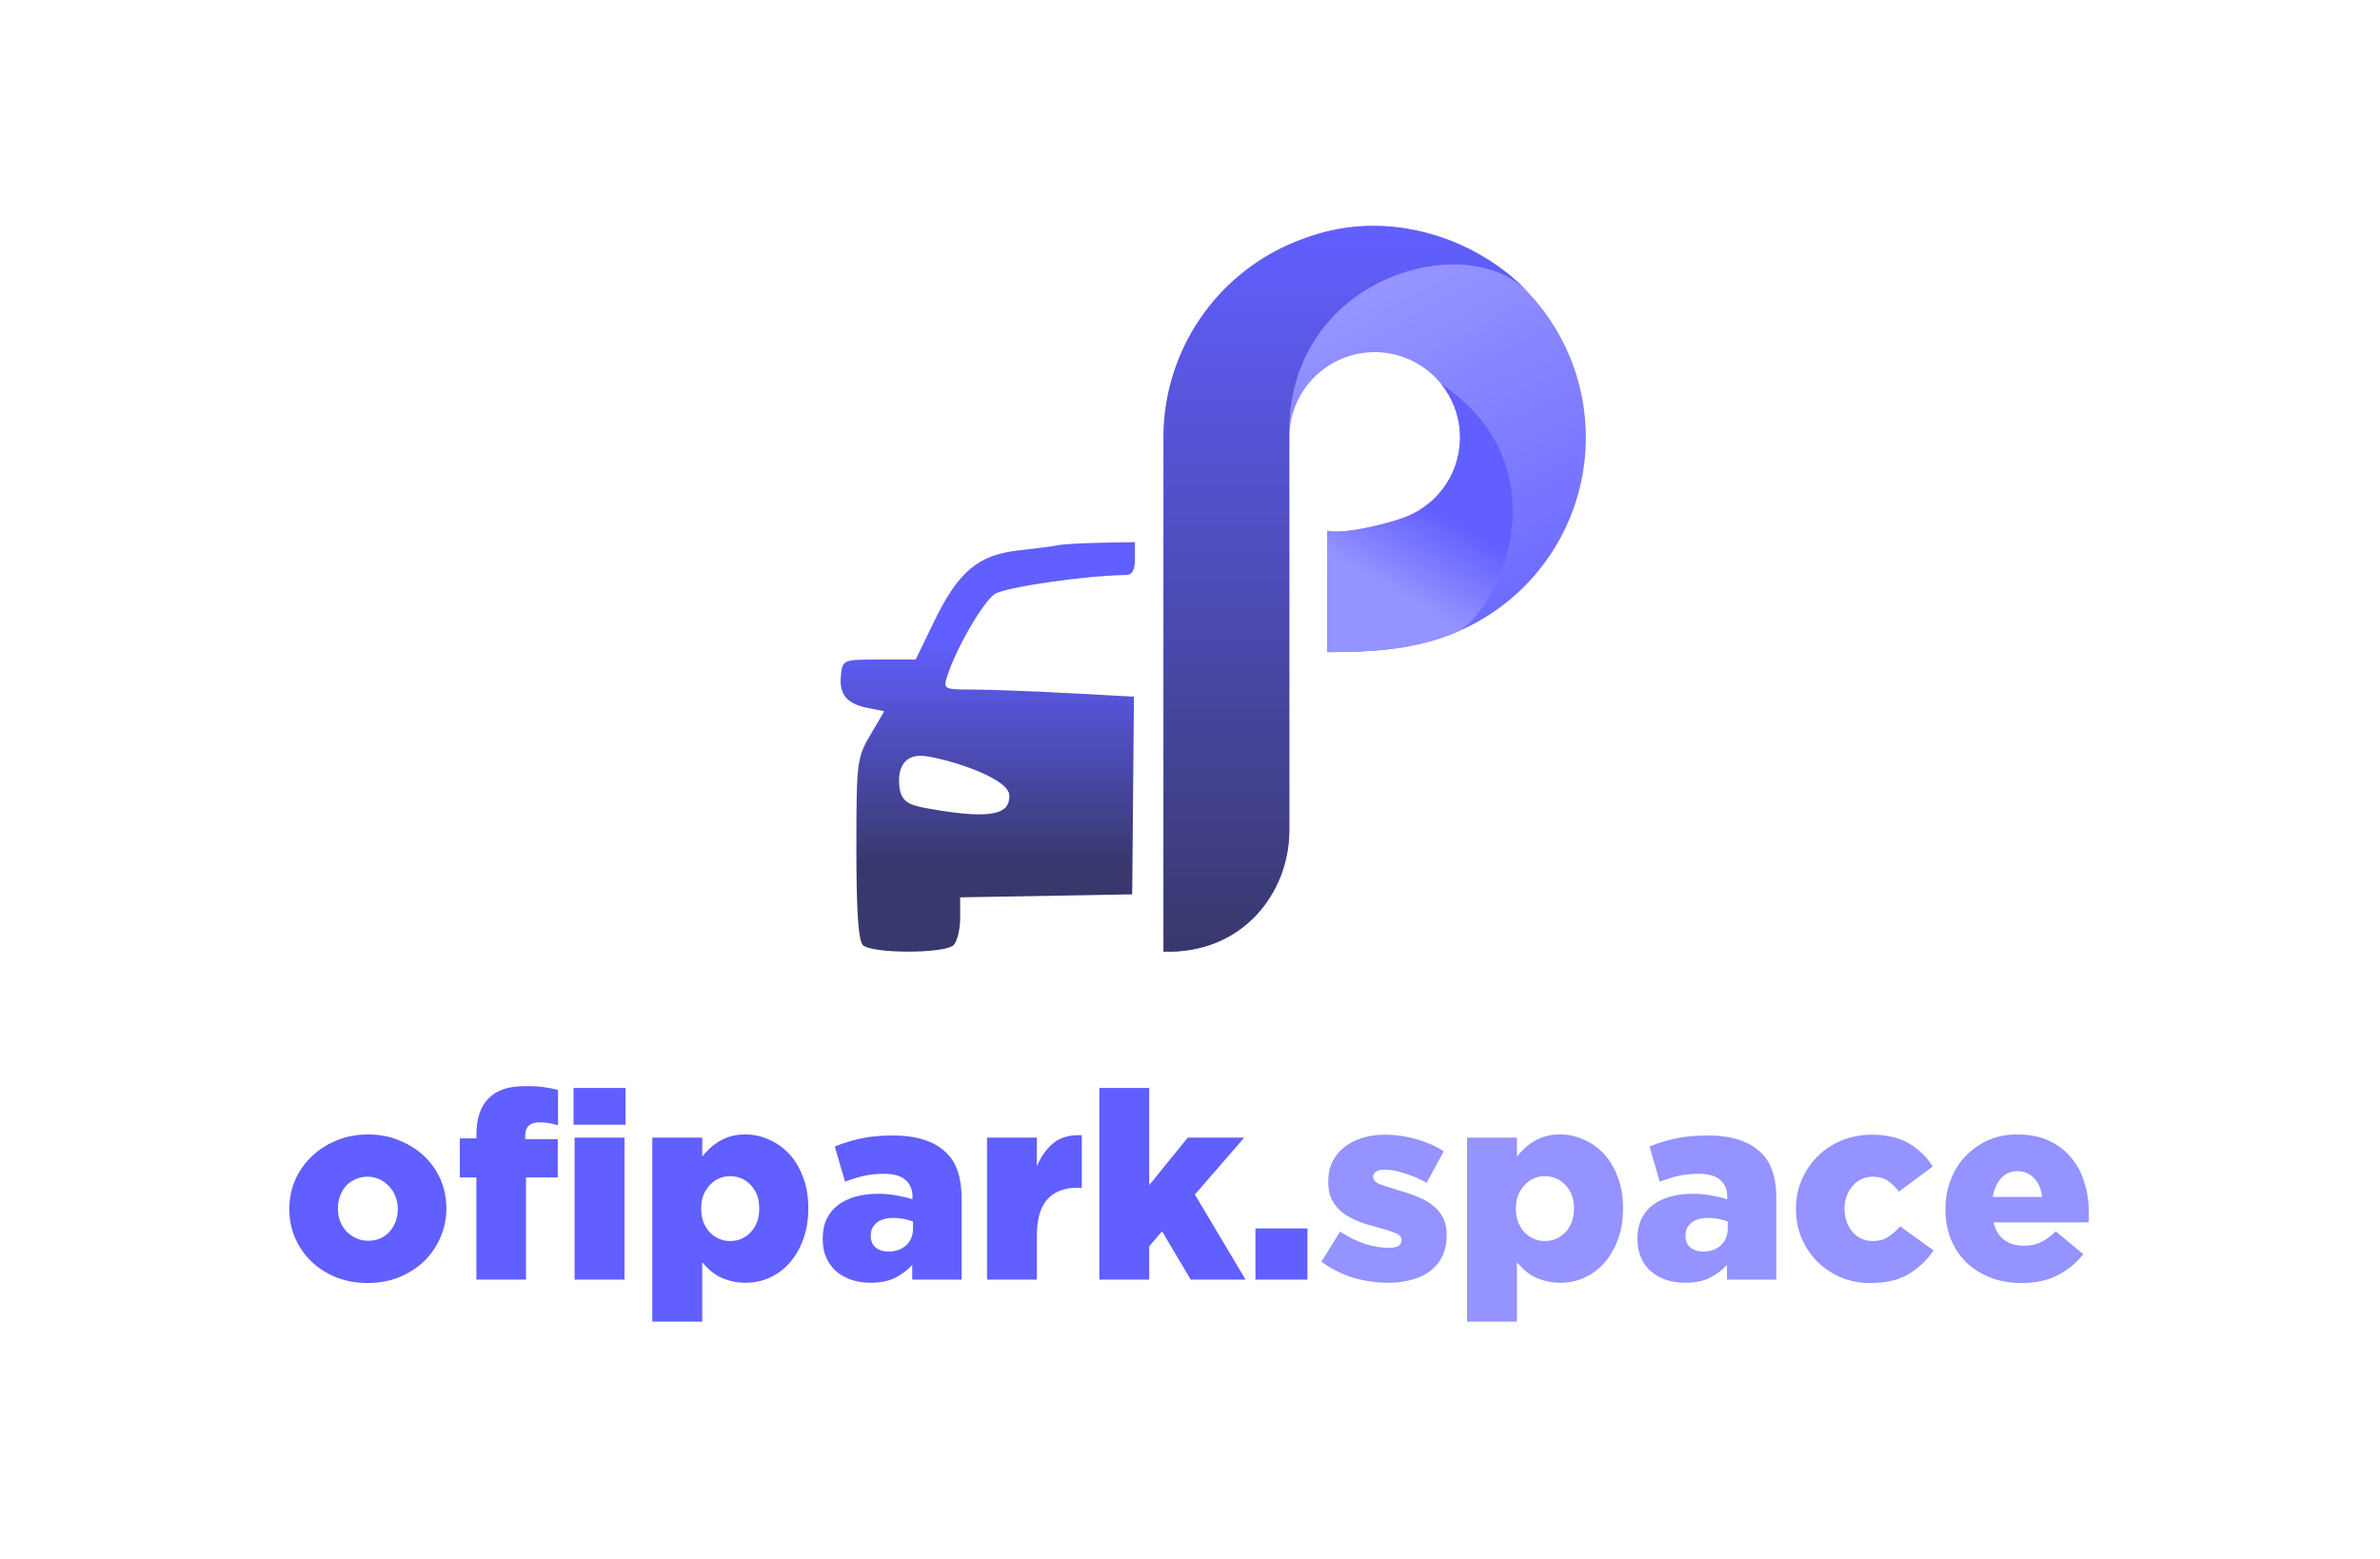
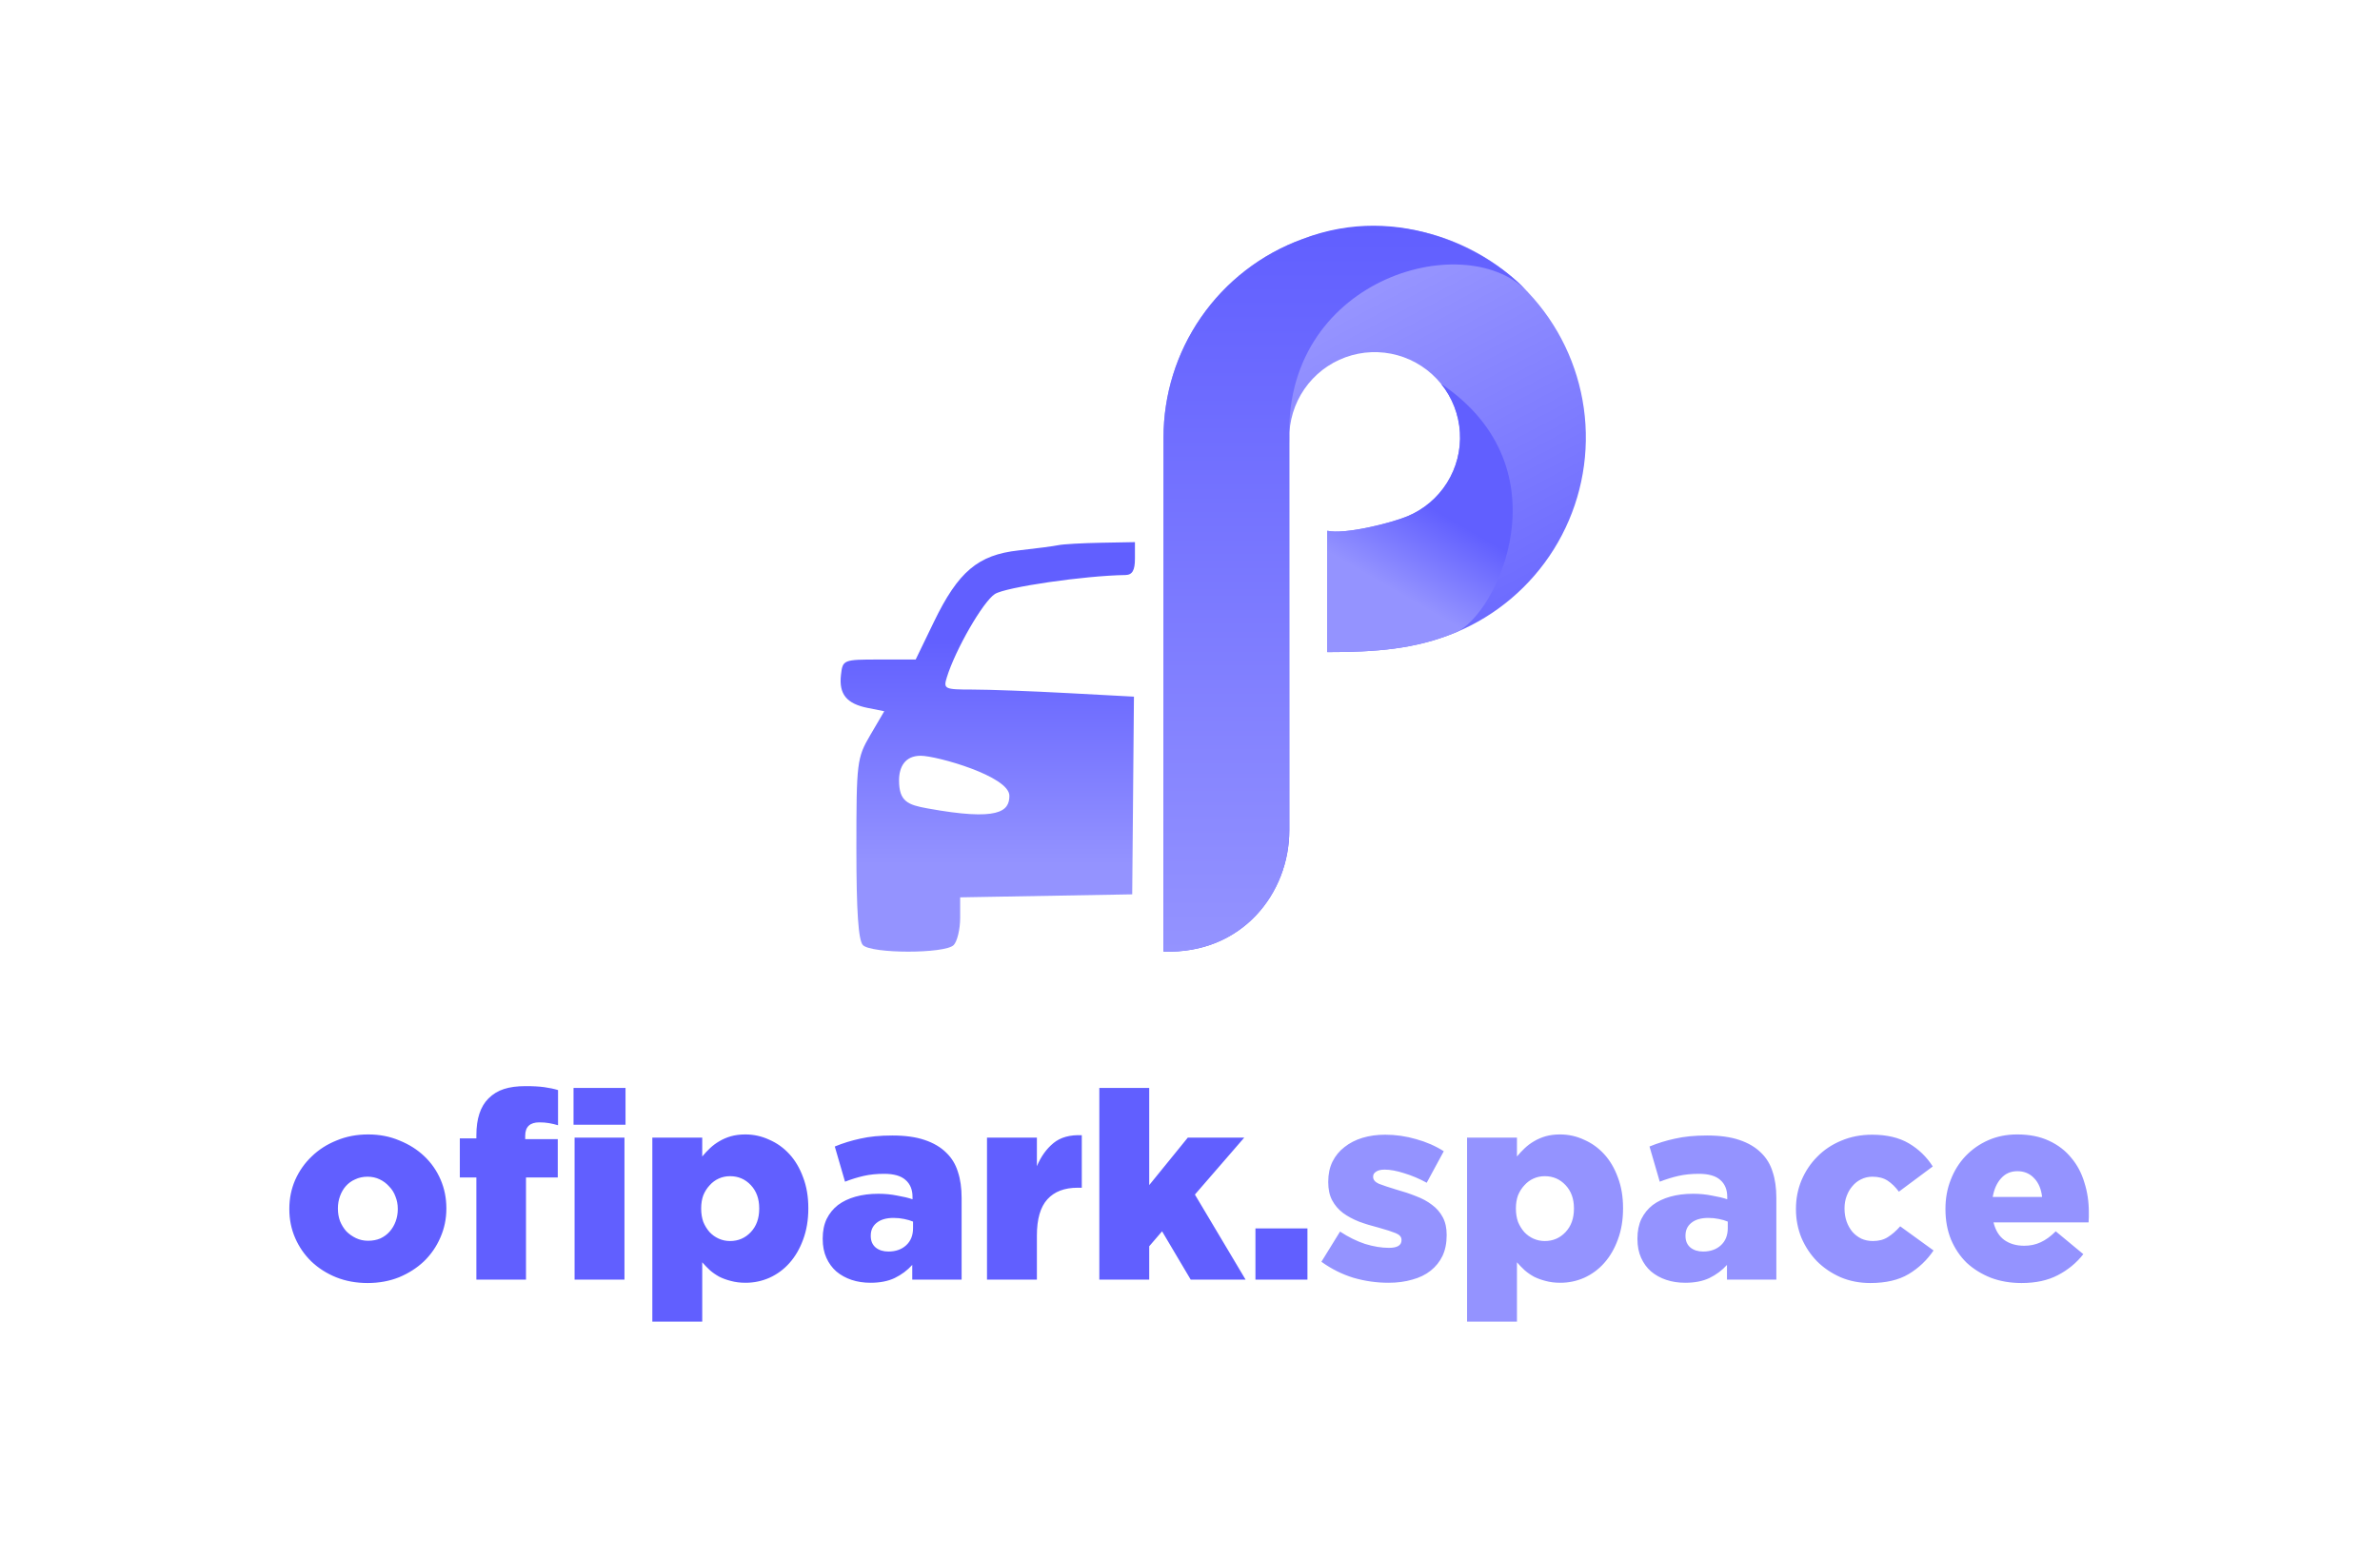
<svg xmlns="http://www.w3.org/2000/svg" width="490" height="321" viewBox="0 0 490 321" fill="none">
-   <path d="M265.442 90.368V171.013C265.442 183.831 255.809 196.511 239.547 195.957V90.088C239.547 81.282 242.221 72.678 247.224 65.418C252.358 57.968 259.689 52.305 268.194 49.219C276.699 46.133 285.955 45.777 294.672 48.201C303.389 50.625 311.132 55.708 316.823 62.742C322.514 69.776 325.869 78.41 326.42 87.441C326.971 96.472 324.691 105.449 319.897 113.123C315.104 120.796 308.035 126.783 299.678 130.249C291.32 133.715 283.105 134.289 273.272 134.289V109.303C276.836 110.124 286.377 107.723 289.756 106.322C293.134 104.921 295.991 102.501 297.929 99.4C299.867 96.298 300.789 92.668 300.566 89.018C300.343 85.367 298.987 81.877 296.687 79.034C294.386 76.191 291.256 74.136 287.732 73.156C284.209 72.176 280.467 72.32 277.029 73.568C273.591 74.815 270.628 77.104 268.553 80.116C266.477 83.127 265.384 86.711 265.442 90.368Z" fill="url(#paint0_linear_2348_813)" />
-   <path d="M299.683 130.25C308.04 126.784 322.733 96.582 296.692 79.035C298.992 81.878 300.348 85.368 300.571 89.019C300.794 92.669 299.872 96.299 297.934 99.4C295.996 102.502 293.139 104.922 289.761 106.323C286.382 107.724 276.842 110.125 273.277 109.304V134.289C283.11 134.289 291.325 133.716 299.683 130.25Z" fill="url(#paint1_linear_2348_813)" />
-   <path d="M265.442 90.369V171.014C265.442 183.832 255.809 196.512 239.547 195.959V90.09C239.547 81.284 242.221 72.679 247.224 65.419C252.358 57.969 259.689 52.306 268.194 49.22C288.244 41.463 307.098 51.799 314.824 60.432C302.535 46.702 264.871 56.743 265.432 89.617C265.414 88.035 265.549 93.91 265.442 90.09C265.438 89.932 265.434 89.774 265.432 89.617C265.433 89.781 265.437 90.026 265.442 90.369Z" fill="url(#paint2_linear_2348_813)" />
-   <path fill-rule="evenodd" clip-rule="evenodd" d="M233.665 115.014C233.665 117.467 233.128 118.395 231.697 118.417C223.268 118.54 206.983 120.915 204.816 122.335C202.363 123.942 196.719 133.736 194.94 139.473C194.193 141.882 194.448 142.003 200.24 142.003C203.585 142.003 212.428 142.331 219.891 142.733L233.459 143.462L233.103 184.174L197.68 184.793V189.037C197.68 191.371 197.074 193.89 196.331 194.632C194.54 196.423 179.455 196.423 177.663 194.632C176.723 193.692 176.314 187.669 176.314 174.77C176.314 156.954 176.422 156.073 179.183 151.362L182.052 146.468L178.645 145.787C174.284 144.914 172.687 142.939 173.141 138.978C173.497 135.866 173.617 135.818 181.013 135.818H188.522L192.257 128.098C197.283 117.709 201.352 114.268 209.707 113.346C213.297 112.95 216.993 112.464 217.922 112.263C218.849 112.064 222.772 111.842 226.637 111.77L233.665 111.64V115.014ZM189.552 155.635C186.271 155.636 185.098 157.999 185.098 160.714C185.098 165.076 186.944 165.743 190.9 166.465C205.611 169.147 207.815 167.095 207.815 163.877C207.815 159.852 192.833 155.635 189.552 155.635Z" fill="url(#paint3_linear_2348_813)" />
+   <path d="M265.442 90.368V171.013C265.442 183.831 255.809 196.511 239.547 195.957V90.088C239.547 81.282 242.221 72.678 247.224 65.418C252.358 57.968 259.689 52.305 268.194 49.219C276.699 46.133 285.955 45.777 294.672 48.201C303.389 50.625 311.132 55.708 316.823 62.742C322.514 69.776 325.869 78.41 326.42 87.441C326.971 96.472 324.691 105.449 319.897 113.123C315.104 120.796 308.035 126.783 299.678 130.249C291.32 133.715 283.105 134.289 273.272 134.289V109.303C276.836 110.124 286.377 107.723 289.756 106.322C293.134 104.921 295.991 102.501 297.929 99.4C299.867 96.298 300.789 92.668 300.566 89.018C300.343 85.367 298.987 81.877 296.687 79.034C294.386 76.191 291.256 74.136 287.732 73.156C284.209 72.176 280.467 72.32 277.029 73.568C273.591 74.815 270.628 77.104 268.553 80.116C266.477 83.127 265.384 86.711 265.442 90.368Z" fill="url(#paint0_linear_45_9)" />
+   <path d="M299.683 130.25C308.04 126.784 322.733 96.582 296.692 79.035C298.992 81.878 300.348 85.368 300.571 89.019C300.794 92.669 299.872 96.299 297.934 99.4C295.996 102.502 293.139 104.922 289.761 106.323C286.382 107.724 276.842 110.125 273.277 109.304V134.289C283.11 134.289 291.325 133.716 299.683 130.25Z" fill="url(#paint1_linear_45_9)" />
+   <path d="M265.442 90.369V171.014C265.442 183.832 255.809 196.512 239.547 195.959V90.09C239.547 81.284 242.221 72.679 247.224 65.419C252.358 57.969 259.689 52.306 268.194 49.22C288.244 41.463 307.098 51.799 314.824 60.432C302.535 46.702 264.871 56.743 265.432 89.617C265.414 88.035 265.549 93.91 265.442 90.09C265.438 89.932 265.434 89.774 265.432 89.617C265.433 89.781 265.437 90.026 265.442 90.369Z" fill="url(#paint2_linear_45_9)" />
+   <path fill-rule="evenodd" clip-rule="evenodd" d="M233.665 115.014C233.665 117.467 233.128 118.395 231.697 118.417C223.268 118.54 206.983 120.915 204.816 122.335C202.363 123.942 196.719 133.736 194.94 139.473C194.193 141.882 194.448 142.003 200.24 142.003C203.585 142.003 212.428 142.331 219.891 142.733L233.459 143.462L233.103 184.174L197.68 184.793V189.037C197.68 191.371 197.074 193.89 196.331 194.632C194.54 196.423 179.455 196.423 177.663 194.632C176.723 193.692 176.314 187.669 176.314 174.77C176.314 156.954 176.422 156.073 179.183 151.362L182.052 146.468L178.645 145.787C174.284 144.914 172.687 142.939 173.141 138.978C173.497 135.866 173.617 135.818 181.013 135.818H188.522L192.257 128.098C197.283 117.709 201.352 114.268 209.707 113.346C213.297 112.95 216.993 112.464 217.922 112.263C218.849 112.064 222.772 111.842 226.637 111.77L233.665 111.64V115.014ZM189.552 155.635C186.271 155.636 185.098 157.999 185.098 160.714C185.098 165.076 186.944 165.743 190.9 166.465C205.611 169.147 207.815 167.095 207.815 163.877C207.815 159.852 192.833 155.635 189.552 155.635Z" fill="url(#paint3_linear_45_9)" />
  <path d="M75.787 255.513C76.724 255.513 77.572 255.351 78.328 255.026C79.085 254.666 79.716 254.197 80.221 253.621C80.761 253.008 81.176 252.305 81.464 251.512C81.752 250.719 81.897 249.89 81.897 249.025V248.917C81.897 248.016 81.734 247.169 81.41 246.376C81.122 245.583 80.689 244.898 80.112 244.322C79.572 243.709 78.923 243.222 78.166 242.862C77.409 242.501 76.58 242.321 75.679 242.321C74.742 242.321 73.895 242.501 73.138 242.862C72.381 243.186 71.733 243.655 71.192 244.268C70.687 244.844 70.291 245.529 70.002 246.322C69.714 247.115 69.57 247.944 69.57 248.809V248.917C69.57 249.818 69.714 250.665 70.002 251.458C70.327 252.251 70.759 252.954 71.3 253.567C71.877 254.143 72.543 254.612 73.3 254.972C74.057 255.333 74.886 255.513 75.787 255.513ZM75.679 264.217C73.336 264.217 71.174 263.821 69.191 263.028C67.245 262.235 65.551 261.154 64.109 259.784C62.668 258.378 61.55 256.757 60.757 254.918C59.964 253.08 59.568 251.116 59.568 249.025V248.917C59.568 246.827 59.964 244.862 60.757 243.024C61.586 241.15 62.722 239.528 64.163 238.158C65.605 236.753 67.317 235.653 69.299 234.86C71.282 234.031 73.445 233.617 75.787 233.617C78.13 233.617 80.275 234.031 82.221 234.86C84.203 235.653 85.915 236.735 87.357 238.104C88.799 239.474 89.916 241.078 90.709 242.916C91.502 244.754 91.899 246.719 91.899 248.809V248.917C91.899 251.008 91.484 252.99 90.655 254.864C89.862 256.702 88.745 258.324 87.303 259.73C85.861 261.1 84.149 262.199 82.167 263.028C80.185 263.821 78.022 264.217 75.679 264.217ZM118.296 234.266H128.568V263.515H118.296V234.266ZM98.076 233.779C98.076 230.391 98.904 227.868 100.563 226.21C101.464 225.309 102.527 224.66 103.752 224.264C104.978 223.867 106.456 223.669 108.186 223.669C109.772 223.669 111.069 223.741 112.078 223.885C113.124 224.029 114.061 224.228 114.89 224.48V231.725C114.277 231.544 113.664 231.4 113.051 231.292C112.439 231.184 111.772 231.13 111.051 231.13C109.105 231.13 108.132 232.049 108.132 233.887V234.59H114.836V242.483H108.294V263.515H98.076V242.483H94.669V234.428H98.076V233.779ZM118.08 224.047H128.784V231.616H118.08V224.047ZM150.308 255.567C152.002 255.567 153.425 254.954 154.579 253.729C155.732 252.503 156.309 250.9 156.309 248.917V248.809C156.309 246.863 155.732 245.277 154.579 244.051C153.425 242.826 152.002 242.213 150.308 242.213C149.479 242.213 148.704 242.375 147.983 242.7C147.262 243.024 146.631 243.493 146.091 244.105C145.55 244.682 145.117 245.367 144.793 246.16C144.505 246.953 144.36 247.836 144.36 248.809V248.917C144.36 249.89 144.505 250.791 144.793 251.62C145.117 252.413 145.55 253.116 146.091 253.729C146.631 254.306 147.262 254.756 147.983 255.081C148.704 255.405 149.479 255.567 150.308 255.567ZM134.304 234.266H144.577V238.158C145.081 237.546 145.622 236.969 146.199 236.428C146.775 235.888 147.406 235.419 148.091 235.022C148.812 234.59 149.605 234.248 150.47 233.995C151.371 233.743 152.362 233.617 153.443 233.617C155.173 233.617 156.813 233.977 158.363 234.698C159.949 235.383 161.337 236.374 162.526 237.672C163.716 238.969 164.653 240.555 165.338 242.429C166.059 244.304 166.419 246.412 166.419 248.755V248.863C166.419 251.242 166.059 253.387 165.338 255.297C164.653 257.171 163.716 258.775 162.526 260.109C161.373 261.406 160.003 262.415 158.417 263.136C156.867 263.821 155.228 264.163 153.497 264.163C152.38 264.163 151.371 264.037 150.47 263.785C149.605 263.569 148.812 263.28 148.091 262.92C147.37 262.523 146.721 262.073 146.145 261.568C145.568 261.028 145.045 260.487 144.577 259.946V272.165H134.304V234.266ZM182.897 257.73C184.411 257.73 185.636 257.297 186.573 256.432C187.51 255.567 187.979 254.396 187.979 252.918V251.566C187.474 251.35 186.862 251.17 186.141 251.026C185.456 250.882 184.735 250.809 183.978 250.809C182.464 250.809 181.293 251.152 180.464 251.837C179.671 252.485 179.275 253.35 179.275 254.432V254.54C179.275 255.549 179.617 256.342 180.302 256.919C180.987 257.459 181.852 257.73 182.897 257.73ZM179.22 264.163C177.815 264.163 176.517 263.965 175.328 263.569C174.138 263.172 173.093 262.596 172.192 261.839C171.327 261.082 170.642 260.145 170.138 259.027C169.633 257.91 169.381 256.612 169.381 255.135V255.026C169.381 253.513 169.651 252.179 170.192 251.026C170.768 249.872 171.543 248.917 172.516 248.16C173.526 247.403 174.733 246.827 176.139 246.43C177.544 246.034 179.112 245.835 180.842 245.835C182.212 245.835 183.51 245.962 184.735 246.214C185.997 246.43 187.042 246.682 187.871 246.971V246.484C187.871 244.97 187.384 243.799 186.411 242.97C185.474 242.141 184.014 241.727 182.032 241.727C180.482 241.727 179.076 241.871 177.815 242.159C176.553 242.447 175.274 242.844 173.976 243.348L171.868 236.104C173.526 235.419 175.274 234.878 177.112 234.482C178.986 234.049 181.185 233.833 183.708 233.833C186.339 233.833 188.556 234.139 190.358 234.752C192.196 235.365 193.692 236.248 194.845 237.401C195.963 238.483 196.755 239.798 197.224 241.348C197.729 242.862 197.981 244.646 197.981 246.7V263.515H187.817V260.487C186.808 261.604 185.6 262.505 184.194 263.19C182.825 263.839 181.167 264.163 179.22 264.163ZM203.205 234.266H213.478V240.159C214.307 238.176 215.442 236.59 216.884 235.401C218.326 234.212 220.272 233.671 222.723 233.779V244.592H221.858C219.154 244.592 217.082 245.385 215.64 246.971C214.199 248.557 213.478 251.044 213.478 254.432V263.515H203.205V234.266ZM226.331 224.047H236.603V244.051L244.551 234.266H256.175L246.01 245.998L256.445 263.515H245.145L239.252 253.567L236.603 256.648V263.515H226.331V224.047ZM258.474 252.972H269.179V263.515H258.474V252.972Z" fill="#615FFF" />
  <path d="M285.895 264.163C283.408 264.163 280.993 263.821 278.65 263.136C276.307 262.415 274.109 261.316 272.054 259.838L275.893 253.621C277.587 254.738 279.299 255.585 281.029 256.162C282.795 256.702 284.435 256.973 285.949 256.973C287.679 256.973 288.544 256.45 288.544 255.405V255.297C288.544 254.72 288.148 254.27 287.355 253.945C286.562 253.621 285.39 253.242 283.84 252.81C282.399 252.449 281.047 252.035 279.786 251.566C278.524 251.062 277.425 250.467 276.488 249.782C275.551 249.061 274.812 248.196 274.271 247.187C273.73 246.178 273.46 244.934 273.46 243.457V243.348C273.46 241.799 273.748 240.429 274.325 239.24C274.938 238.014 275.767 237.005 276.812 236.212C277.857 235.383 279.083 234.752 280.488 234.32C281.93 233.887 283.498 233.671 285.192 233.671C287.355 233.671 289.481 233.977 291.572 234.59C293.662 235.167 295.555 235.996 297.249 237.077L293.734 243.565C292.221 242.736 290.689 242.087 289.139 241.618C287.589 241.114 286.237 240.861 285.084 240.861C284.291 240.861 283.696 241.006 283.3 241.294C282.903 241.546 282.705 241.871 282.705 242.267V242.375C282.705 242.952 283.102 243.421 283.895 243.781C284.724 244.105 285.913 244.502 287.463 244.97C288.905 245.367 290.256 245.817 291.518 246.322C292.779 246.791 293.879 247.385 294.816 248.106C295.753 248.791 296.492 249.638 297.032 250.647C297.573 251.656 297.843 252.864 297.843 254.27V254.378C297.843 256 297.555 257.423 296.978 258.649C296.402 259.838 295.591 260.847 294.545 261.676C293.5 262.505 292.239 263.118 290.761 263.515C289.283 263.947 287.661 264.163 285.895 264.163ZM318.046 255.567C319.74 255.567 321.164 254.954 322.317 253.729C323.47 252.503 324.047 250.9 324.047 248.917V248.809C324.047 246.863 323.47 245.277 322.317 244.051C321.164 242.826 319.74 242.213 318.046 242.213C317.217 242.213 316.442 242.375 315.721 242.7C315 243.024 314.369 243.493 313.829 244.105C313.288 244.682 312.856 245.367 312.531 246.16C312.243 246.953 312.099 247.836 312.099 248.809V248.917C312.099 249.89 312.243 250.791 312.531 251.62C312.856 252.413 313.288 253.116 313.829 253.729C314.369 254.306 315 254.756 315.721 255.081C316.442 255.405 317.217 255.567 318.046 255.567ZM302.043 234.266H312.315V238.158C312.82 237.546 313.36 236.969 313.937 236.428C314.514 235.888 315.144 235.419 315.829 235.022C316.55 234.59 317.343 234.248 318.208 233.995C319.109 233.743 320.1 233.617 321.182 233.617C322.912 233.617 324.552 233.977 326.101 234.698C327.687 235.383 329.075 236.374 330.264 237.672C331.454 238.969 332.391 240.555 333.076 242.429C333.797 244.304 334.157 246.412 334.157 248.755V248.863C334.157 251.242 333.797 253.387 333.076 255.297C332.391 257.171 331.454 258.775 330.264 260.109C329.111 261.406 327.741 262.415 326.155 263.136C324.606 263.821 322.966 264.163 321.236 264.163C320.118 264.163 319.109 264.037 318.208 263.785C317.343 263.569 316.55 263.28 315.829 262.92C315.108 262.523 314.459 262.073 313.883 261.568C313.306 261.028 312.783 260.487 312.315 259.946V272.165H302.043V234.266ZM350.635 257.73C352.149 257.73 353.374 257.297 354.311 256.432C355.249 255.567 355.717 254.396 355.717 252.918V251.566C355.213 251.35 354.6 251.17 353.879 251.026C353.194 250.882 352.473 250.809 351.716 250.809C350.202 250.809 349.031 251.152 348.202 251.837C347.409 252.485 347.013 253.35 347.013 254.432V254.54C347.013 255.549 347.355 256.342 348.04 256.919C348.725 257.459 349.59 257.73 350.635 257.73ZM346.959 264.163C345.553 264.163 344.255 263.965 343.066 263.569C341.877 263.172 340.831 262.596 339.93 261.839C339.065 261.082 338.38 260.145 337.876 259.027C337.371 257.91 337.119 256.612 337.119 255.135V255.026C337.119 253.513 337.389 252.179 337.93 251.026C338.506 249.872 339.281 248.917 340.255 248.16C341.264 247.403 342.471 246.827 343.877 246.43C345.283 246.034 346.85 245.835 348.581 245.835C349.95 245.835 351.248 245.962 352.473 246.214C353.735 246.43 354.78 246.682 355.609 246.971V246.484C355.609 244.97 355.122 243.799 354.149 242.97C353.212 242.141 351.752 241.727 349.77 241.727C348.22 241.727 346.814 241.871 345.553 242.159C344.291 242.447 343.012 242.844 341.714 243.348L339.606 236.104C341.264 235.419 343.012 234.878 344.85 234.482C346.724 234.049 348.923 233.833 351.446 233.833C354.077 233.833 356.294 234.139 358.096 234.752C359.934 235.365 361.43 236.248 362.583 237.401C363.701 238.483 364.494 239.798 364.962 241.348C365.467 242.862 365.719 244.646 365.719 246.7V263.515H355.555V260.487C354.546 261.604 353.338 262.505 351.933 263.19C350.563 263.839 348.905 264.163 346.959 264.163ZM385.054 264.217C382.856 264.217 380.819 263.821 378.945 263.028C377.071 262.199 375.449 261.1 374.079 259.73C372.746 258.36 371.682 256.757 370.889 254.918C370.133 253.044 369.754 251.08 369.754 249.025V248.917C369.754 246.863 370.133 244.916 370.889 243.078C371.682 241.204 372.764 239.582 374.133 238.212C375.503 236.807 377.143 235.707 379.053 234.914C381 234.085 383.126 233.671 385.433 233.671C388.461 233.671 390.984 234.266 393.002 235.455C395.02 236.644 396.66 238.23 397.922 240.213L390.948 245.403C390.227 244.43 389.452 243.673 388.623 243.132C387.794 242.592 386.748 242.321 385.487 242.321C384.658 242.321 383.883 242.501 383.162 242.862C382.477 243.186 381.883 243.655 381.378 244.268C380.873 244.844 380.477 245.529 380.189 246.322C379.9 247.079 379.756 247.908 379.756 248.809V248.917C379.756 249.854 379.9 250.737 380.189 251.566C380.477 252.359 380.873 253.062 381.378 253.675C381.883 254.252 382.495 254.72 383.216 255.081C383.937 255.405 384.73 255.567 385.595 255.567C386.821 255.567 387.848 255.297 388.677 254.756C389.542 254.216 390.389 253.477 391.218 252.539L398.084 257.513C396.714 259.532 395.002 261.154 392.948 262.379C390.893 263.605 388.262 264.217 385.054 264.217ZM420.431 246.484C420.251 244.862 419.71 243.583 418.809 242.646C417.908 241.672 416.755 241.186 415.349 241.186C413.979 241.186 412.862 241.672 411.997 242.646C411.132 243.583 410.555 244.862 410.267 246.484H420.431ZM416.214 264.217C413.907 264.217 411.799 263.857 409.888 263.136C407.978 262.379 406.32 261.352 404.914 260.055C403.545 258.721 402.463 257.117 401.67 255.243C400.914 253.368 400.535 251.296 400.535 249.025V248.917C400.535 246.791 400.896 244.808 401.616 242.97C402.337 241.096 403.347 239.474 404.644 238.104C405.978 236.699 407.546 235.599 409.348 234.806C411.15 234.013 413.132 233.617 415.295 233.617C417.818 233.617 419.998 234.049 421.837 234.914C423.711 235.779 425.243 236.951 426.432 238.429C427.658 239.87 428.559 241.564 429.135 243.511C429.748 245.421 430.055 247.457 430.055 249.62C430.055 249.944 430.055 250.287 430.055 250.647C430.055 251.008 430.036 251.368 430 251.729H410.429C410.825 253.35 411.564 254.558 412.646 255.351C413.763 256.144 415.133 256.54 416.755 256.54C417.98 256.54 419.097 256.306 420.107 255.837C421.152 255.369 422.197 254.612 423.242 253.567L428.919 258.27C427.513 260.073 425.765 261.514 423.675 262.596C421.62 263.677 419.133 264.217 416.214 264.217Z" fill="#9493FF" />
  <defs>
-     <linearGradient id="paint0_linear_2348_813" x1="262.103" y1="55.732" x2="310.753" y2="148.112" gradientUnits="userSpaceOnUse">
+     <linearGradient id="paint0_linear_45_9" x1="262.103" y1="55.732" x2="310.753" y2="148.112" gradientUnits="userSpaceOnUse">
      <stop stop-color="#9E9CFF" />
      <stop offset="1" stop-color="#615FFF" />
    </linearGradient>
-     <linearGradient id="paint1_linear_2348_813" x1="300.812" y1="86.646" x2="273.277" y2="134.289" gradientUnits="userSpaceOnUse">
+     <linearGradient id="paint1_linear_45_9" x1="300.812" y1="86.646" x2="273.277" y2="134.289" gradientUnits="userSpaceOnUse">
      <stop offset="0.338" stop-color="#615FFF" />
      <stop offset="0.675" stop-color="#9493FF" />
    </linearGradient>
-     <linearGradient id="paint2_linear_2348_813" x1="267.109" y1="46.612" x2="267.109" y2="195.976" gradientUnits="userSpaceOnUse">
+     <linearGradient id="paint2_linear_45_9" x1="267.109" y1="46.612" x2="267.109" y2="195.976" gradientUnits="userSpaceOnUse">
      <stop stop-color="#615FFF" />
-       <stop offset="1" stop-color="#39386C" />
+       <stop offset="1" stop-color="#9493FF" />
    </linearGradient>
-     <linearGradient id="paint3_linear_2348_813" x1="203.366" y1="111.64" x2="203.366" y2="195.976" gradientUnits="userSpaceOnUse">
+     <linearGradient id="paint3_linear_45_9" x1="203.366" y1="111.64" x2="203.366" y2="195.976" gradientUnits="userSpaceOnUse">
      <stop offset="0.233" stop-color="#615FFF" />
-       <stop offset="0.787" stop-color="#38386C" />
+       <stop offset="0.787" stop-color="#9493FF" />
    </linearGradient>
  </defs>
</svg>
